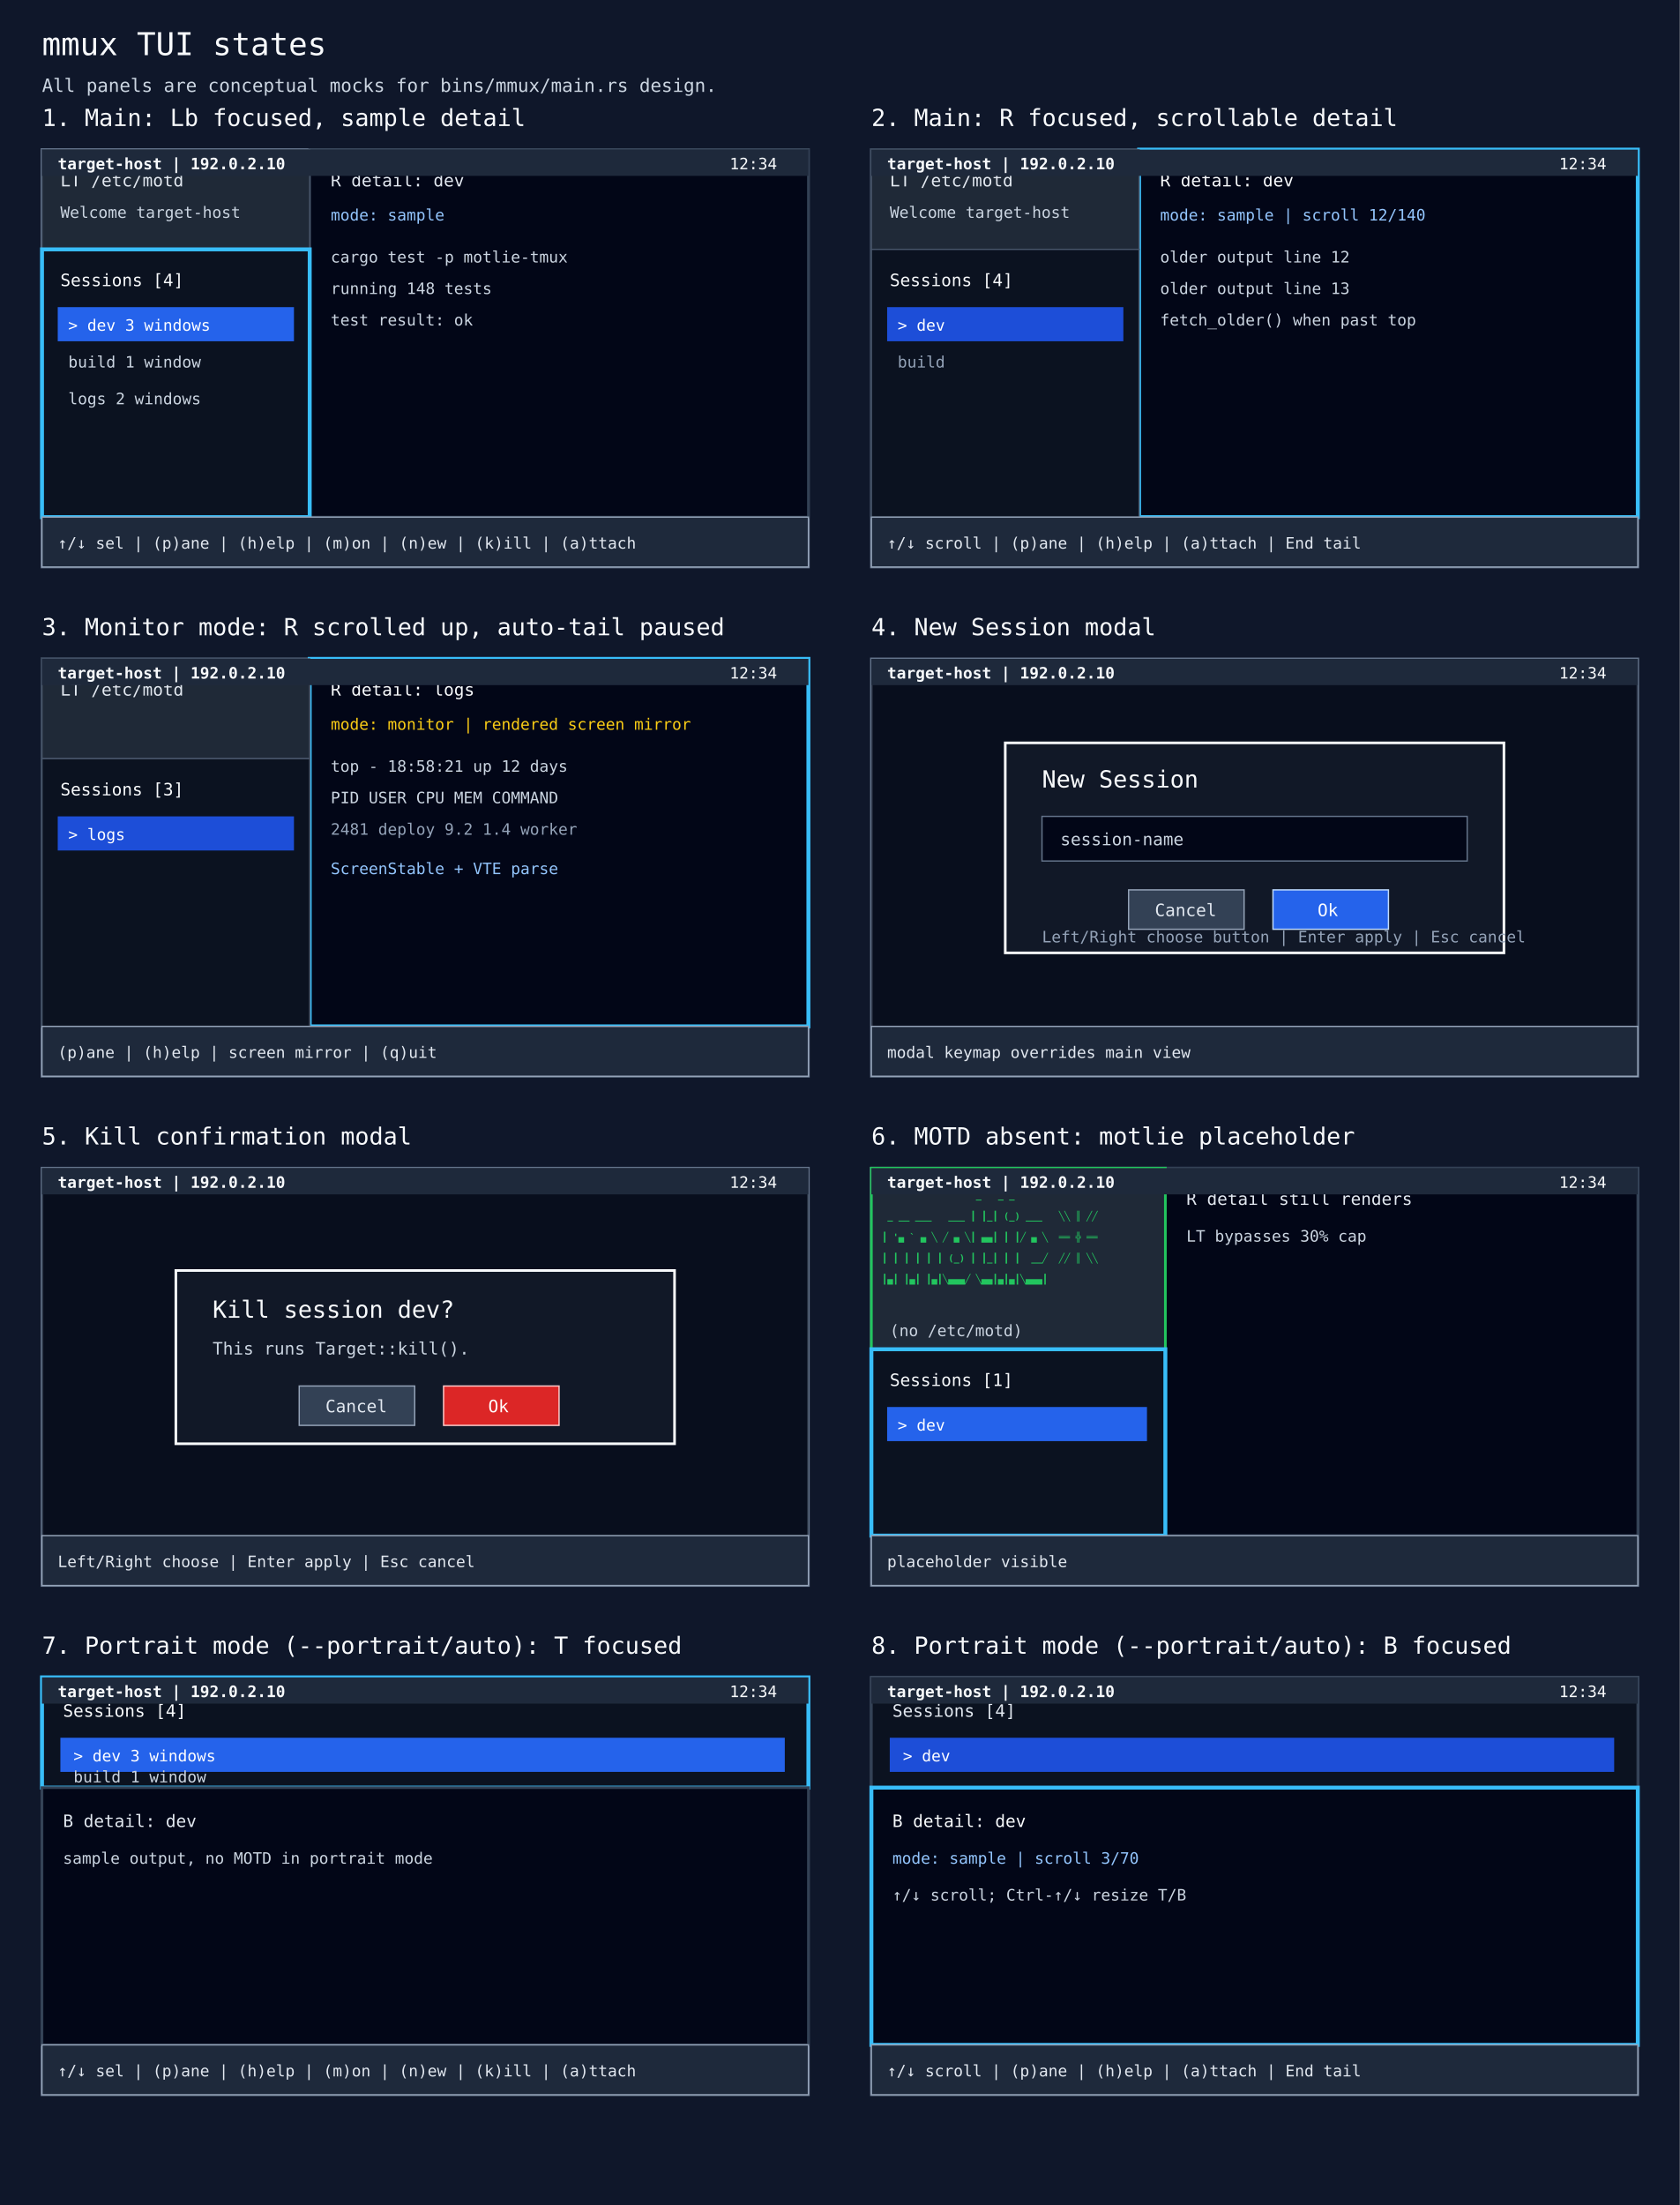
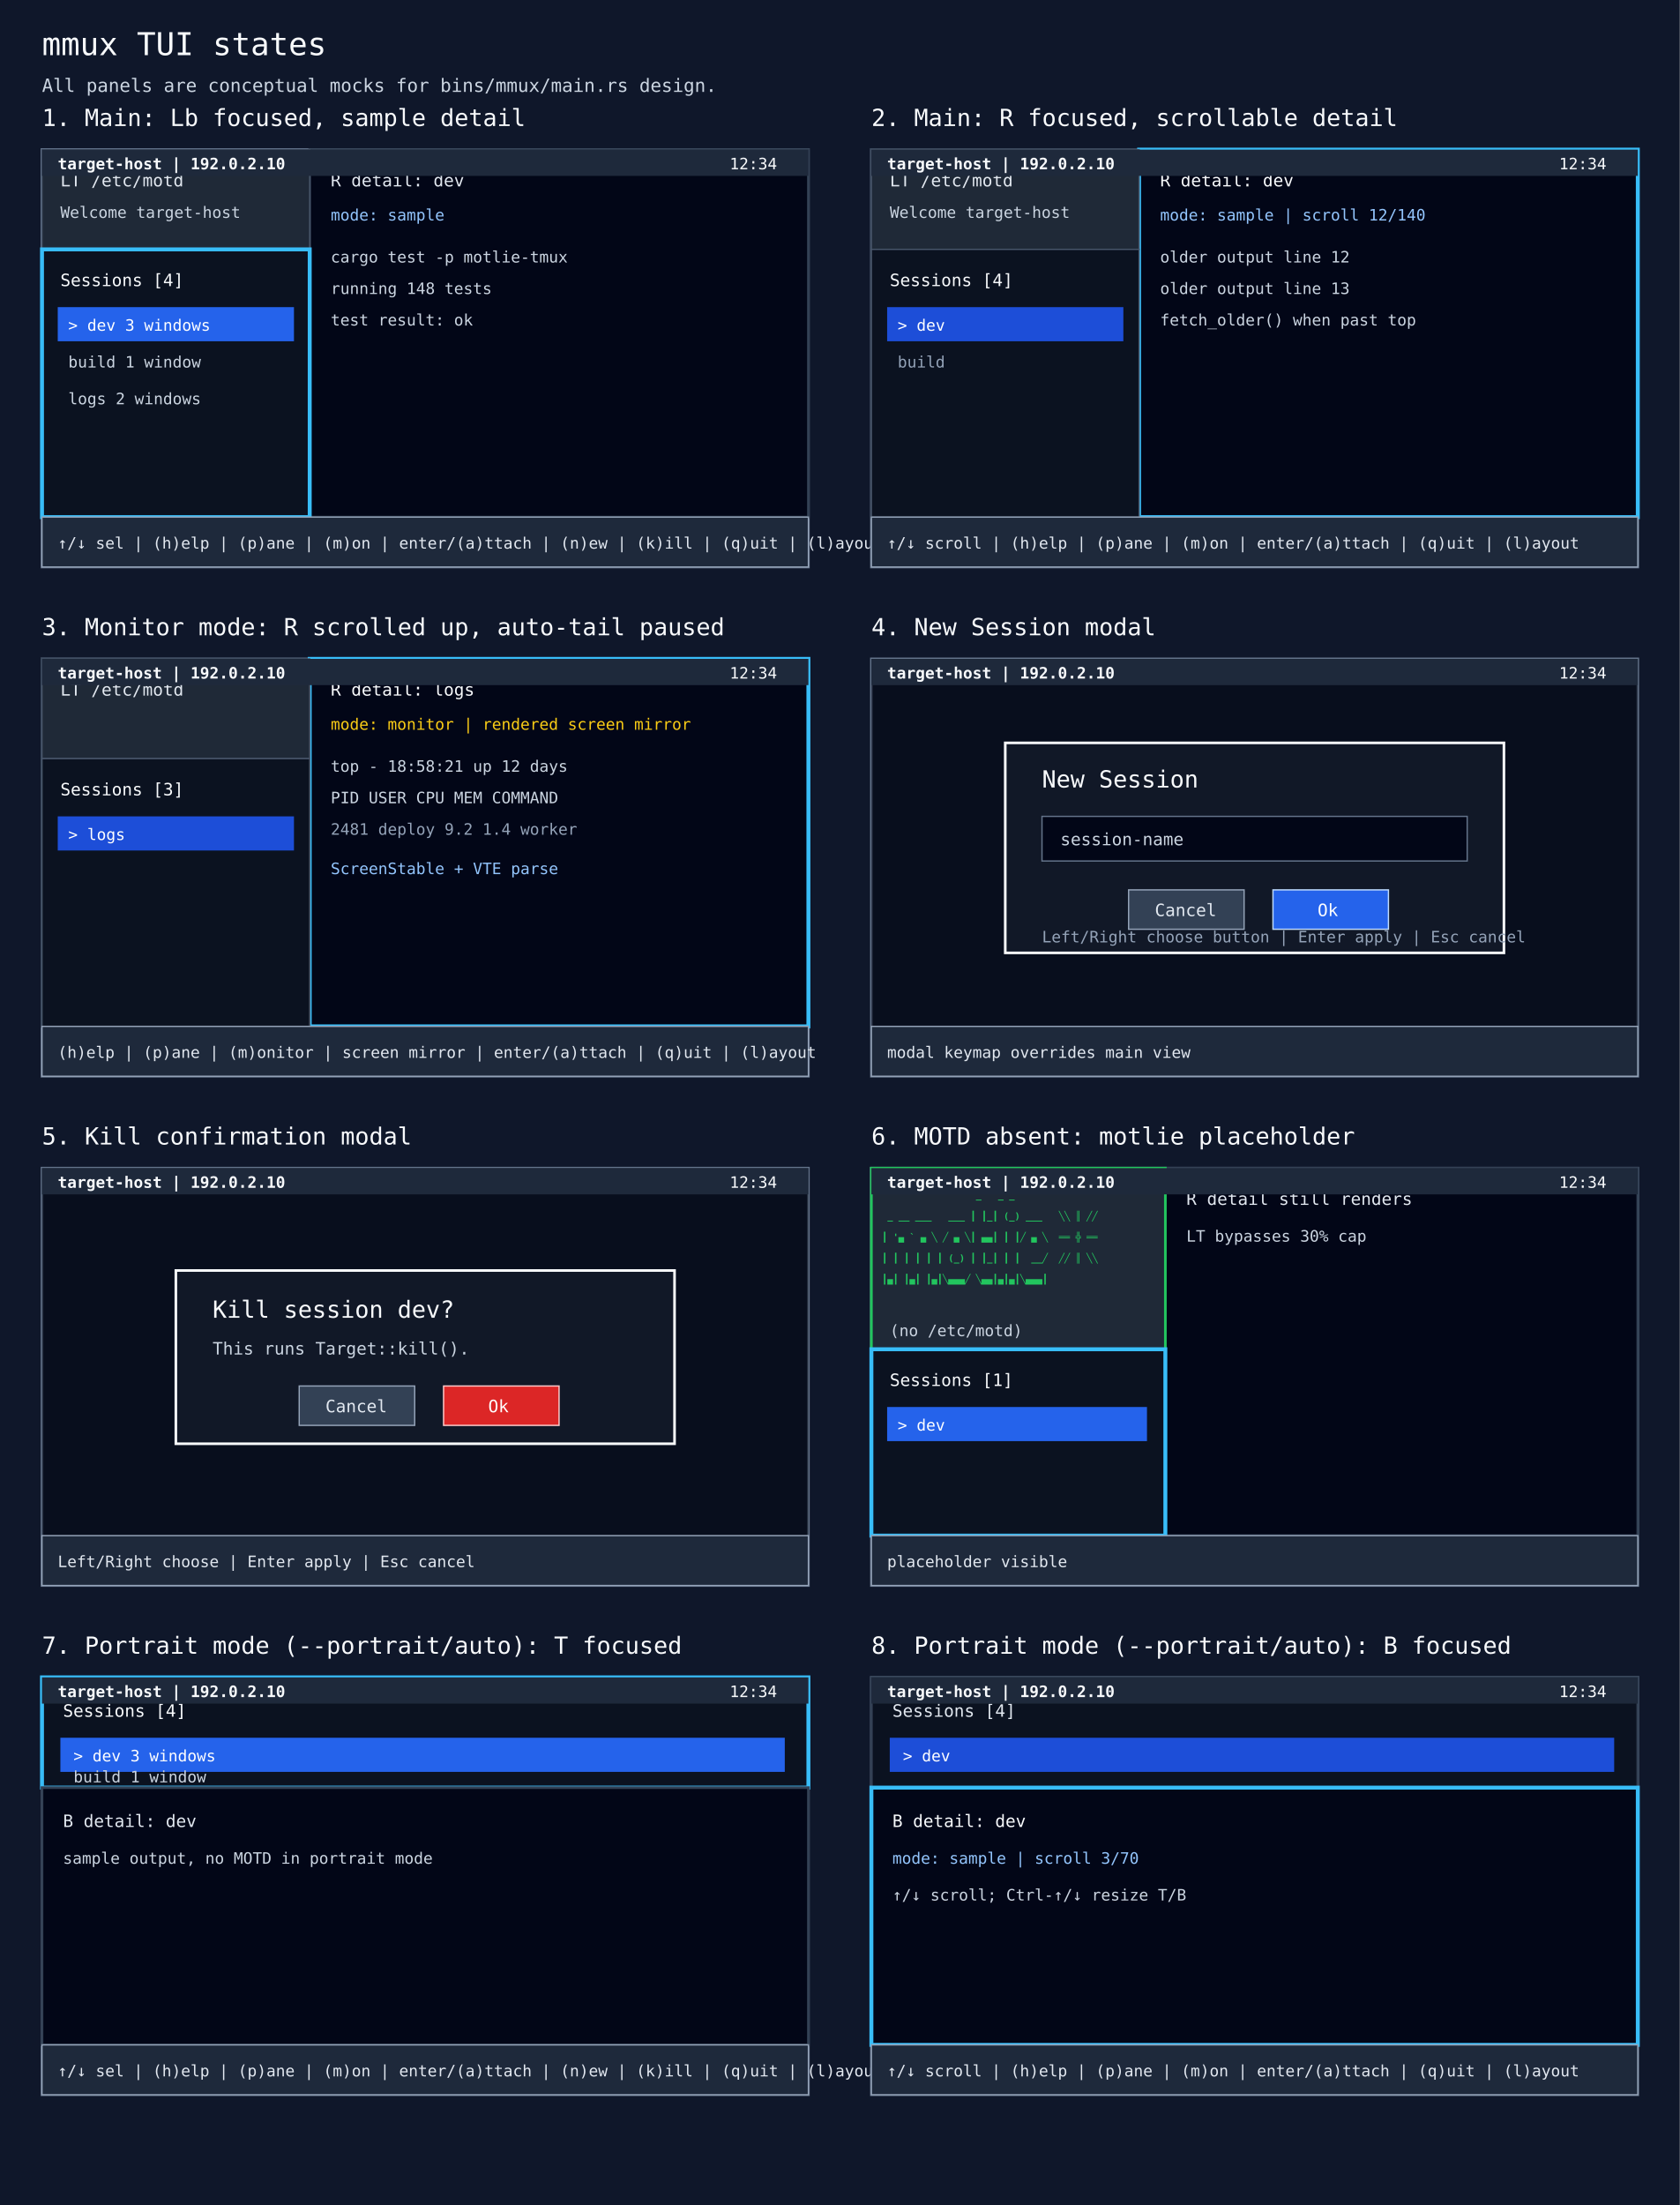
<svg xmlns="http://www.w3.org/2000/svg" width="1280" height="1680" viewBox="0 0 1280 1680" role="img" aria-label="mmux TUI design mock with eight selector states">
  <rect x="0" y="0" width="1280" height="1680" fill="#0f172a" />
  <text x="32" y="42" fill="#f8fafc" font-family="monospace" font-size="24">mmux TUI states</text>
  <text x="32" y="70" fill="#cbd5e1" font-family="monospace" font-size="14">All panels are conceptual mocks for bins/mmux/main.rs design.</text>
  <g transform="translate(32 96)">
    <text x="0" y="0" fill="#f8fafc" font-family="monospace" font-size="18">1. Main: Lb focused, sample detail</text>
    <rect x="0" y="18" width="584" height="318" fill="#020617" stroke="#64748b" stroke-width="2" />
    <rect x="0" y="18" width="204" height="280" fill="#111827" stroke="#64748b" stroke-width="2" />
    <rect x="204" y="18" width="380" height="280" fill="#020617" stroke="#334155" stroke-width="2" />
    <rect x="0" y="18" width="204" height="76" fill="#1f2937" stroke="#475569" stroke-width="1" />
    <rect x="0" y="94" width="204" height="204" fill="#0b1220" stroke="#38bdf8" stroke-width="3" />
    <text x="14" y="46" fill="#e2e8f0" font-family="monospace" font-size="13">LT /etc/motd</text>
    <text x="14" y="70" fill="#cbd5e1" font-family="monospace" font-size="12">Welcome target-host</text>
    <text x="14" y="122" fill="#f8fafc" font-family="monospace" font-size="13">Sessions [4]</text>
    <rect x="12" y="138" width="180" height="26" fill="#2563eb" />
    <text x="20" y="156" fill="#ffffff" font-family="monospace" font-size="12">&gt; dev      3 windows</text>
    <text x="20" y="184" fill="#cbd5e1" font-family="monospace" font-size="12">  build    1 window</text>
    <text x="20" y="212" fill="#cbd5e1" font-family="monospace" font-size="12">  logs     2 windows</text>
    <text x="220" y="46" fill="#e2e8f0" font-family="monospace" font-size="13">R detail: dev</text>
    <text x="220" y="72" fill="#93c5fd" font-family="monospace" font-size="12">mode: sample</text>
    <text x="220" y="104" fill="#cbd5e1" font-family="monospace" font-size="12">cargo test -p motlie-tmux</text>
    <text x="220" y="128" fill="#cbd5e1" font-family="monospace" font-size="12">running 148 tests</text>
    <text x="220" y="152" fill="#cbd5e1" font-family="monospace" font-size="12">test result: ok</text>
    <rect x="0" y="298" width="584" height="38" fill="#1e293b" stroke="#94a3b8" stroke-width="1" />
-     <text x="12" y="322" fill="#e2e8f0" font-family="monospace" font-size="12">↑/↓ sel | (p)ane | (h)elp | (m)on | (n)ew | (k)ill | (a)ttach</text>
+     <text x="12" y="322" fill="#e2e8f0" font-family="monospace" font-size="12">↑/↓ sel | (h)elp | (p)ane | (m)on | enter/(a)ttach | (n)ew | (k)ill | (q)uit | (l)ayout</text>
    <rect x="0" y="18" width="584" height="20" fill="#1e293b" />
    <text x="12" y="33" fill="#f8fafc" font-family="monospace" font-size="12" font-weight="700">target-host | 192.0.2.10</text>
    <text x="524" y="33" fill="#f8fafc" font-family="monospace" font-size="12">12:34</text>
  </g>
  <g transform="translate(664 96)">
    <text x="0" y="0" fill="#f8fafc" font-family="monospace" font-size="18">2. Main: R focused, scrollable detail</text>
    <rect x="0" y="18" width="584" height="318" fill="#020617" stroke="#64748b" stroke-width="2" />
    <rect x="0" y="18" width="204" height="280" fill="#111827" stroke="#334155" stroke-width="2" />
    <rect x="204" y="18" width="380" height="280" fill="#020617" stroke="#38bdf8" stroke-width="3" />
    <rect x="0" y="18" width="204" height="76" fill="#1f2937" stroke="#475569" stroke-width="1" />
    <rect x="0" y="94" width="204" height="204" fill="#0b1220" stroke="#475569" stroke-width="1" />
    <text x="14" y="46" fill="#e2e8f0" font-family="monospace" font-size="13">LT /etc/motd</text>
    <text x="14" y="70" fill="#cbd5e1" font-family="monospace" font-size="12">Welcome target-host</text>
    <text x="14" y="122" fill="#f8fafc" font-family="monospace" font-size="13">Sessions [4]</text>
    <rect x="12" y="138" width="180" height="26" fill="#1d4ed8" />
    <text x="20" y="156" fill="#ffffff" font-family="monospace" font-size="12">&gt; dev</text>
    <text x="20" y="184" fill="#94a3b8" font-family="monospace" font-size="12">  build</text>
    <text x="220" y="46" fill="#f8fafc" font-family="monospace" font-size="13">R detail: dev</text>
    <text x="220" y="72" fill="#93c5fd" font-family="monospace" font-size="12">mode: sample | scroll 12/140</text>
    <text x="220" y="104" fill="#cbd5e1" font-family="monospace" font-size="12">older output line 12</text>
    <text x="220" y="128" fill="#cbd5e1" font-family="monospace" font-size="12">older output line 13</text>
    <text x="220" y="152" fill="#cbd5e1" font-family="monospace" font-size="12">fetch_older() when past top</text>
    <rect x="0" y="298" width="584" height="38" fill="#1e293b" stroke="#94a3b8" stroke-width="1" />
-     <text x="12" y="322" fill="#e2e8f0" font-family="monospace" font-size="12">↑/↓ scroll | (p)ane | (h)elp | (a)ttach | End tail</text>
+     <text x="12" y="322" fill="#e2e8f0" font-family="monospace" font-size="12">↑/↓ scroll | (h)elp | (p)ane | (m)on | enter/(a)ttach | (q)uit | (l)ayout</text>
    <rect x="0" y="18" width="584" height="20" fill="#1e293b" />
    <text x="12" y="33" fill="#f8fafc" font-family="monospace" font-size="12" font-weight="700">target-host | 192.0.2.10</text>
    <text x="524" y="33" fill="#f8fafc" font-family="monospace" font-size="12">12:34</text>
  </g>
  <g transform="translate(32 484)">
    <text x="0" y="0" fill="#f8fafc" font-family="monospace" font-size="18">3. Monitor mode: R scrolled up, auto-tail paused</text>
    <rect x="0" y="18" width="584" height="318" fill="#020617" stroke="#64748b" stroke-width="2" />
    <rect x="0" y="18" width="204" height="280" fill="#111827" stroke="#334155" stroke-width="2" />
    <rect x="204" y="18" width="380" height="280" fill="#020617" stroke="#38bdf8" stroke-width="3" />
    <rect x="0" y="18" width="204" height="76" fill="#1f2937" stroke="#475569" stroke-width="1" />
    <rect x="0" y="94" width="204" height="204" fill="#0b1220" stroke="#475569" stroke-width="1" />
    <text x="14" y="46" fill="#e2e8f0" font-family="monospace" font-size="13">LT /etc/motd</text>
    <text x="14" y="122" fill="#f8fafc" font-family="monospace" font-size="13">Sessions [3]</text>
    <rect x="12" y="138" width="180" height="26" fill="#1d4ed8" />
    <text x="20" y="156" fill="#ffffff" font-family="monospace" font-size="12">&gt; logs</text>
    <text x="220" y="46" fill="#f8fafc" font-family="monospace" font-size="13">R detail: logs</text>
    <text x="220" y="72" fill="#facc15" font-family="monospace" font-size="12">mode: monitor | rendered screen mirror</text>
    <text x="220" y="104" fill="#cbd5e1" font-family="monospace" font-size="12">top - 18:58:21 up 12 days</text>
    <text x="220" y="128" fill="#cbd5e1" font-family="monospace" font-size="12">PID USER      CPU  MEM COMMAND</text>
    <text x="220" y="152" fill="#94a3b8" font-family="monospace" font-size="12">2481 deploy   9.2  1.4 worker</text>
    <text x="220" y="182" fill="#93c5fd" font-family="monospace" font-size="12">ScreenStable + VTE parse</text>
    <rect x="0" y="298" width="584" height="38" fill="#1e293b" stroke="#94a3b8" stroke-width="1" />
-     <text x="12" y="322" fill="#e2e8f0" font-family="monospace" font-size="12">(p)ane | (h)elp | screen mirror | (q)uit</text>
+     <text x="12" y="322" fill="#e2e8f0" font-family="monospace" font-size="12">(h)elp | (p)ane | (m)onitor | screen mirror | enter/(a)ttach | (q)uit | (l)ayout</text>
    <rect x="0" y="18" width="584" height="20" fill="#1e293b" />
    <text x="12" y="33" fill="#f8fafc" font-family="monospace" font-size="12" font-weight="700">target-host | 192.0.2.10</text>
    <text x="524" y="33" fill="#f8fafc" font-family="monospace" font-size="12">12:34</text>
  </g>
  <g transform="translate(664 484)">
    <text x="0" y="0" fill="#f8fafc" font-family="monospace" font-size="18">4. New Session modal</text>
    <rect x="0" y="18" width="584" height="318" fill="#020617" stroke="#64748b" stroke-width="2" />
    <rect x="0" y="18" width="584" height="280" fill="#0b1220" opacity="0.65" />
    <rect x="102" y="82" width="380" height="160" fill="#111827" stroke="#f8fafc" stroke-width="2" />
    <text x="130" y="116" fill="#f8fafc" font-family="monospace" font-size="18">New Session</text>
    <rect x="130" y="138" width="324" height="34" fill="#020617" stroke="#64748b" stroke-width="1" />
    <text x="144" y="160" fill="#cbd5e1" font-family="monospace" font-size="13">session-name</text>
    <rect x="196" y="194" width="88" height="30" fill="#334155" stroke="#94a3b8" />
    <text x="216" y="214" fill="#e2e8f0" font-family="monospace" font-size="13">Cancel</text>
    <rect x="306" y="194" width="88" height="30" fill="#2563eb" stroke="#bfdbfe" />
    <text x="340" y="214" fill="#ffffff" font-family="monospace" font-size="13">Ok</text>
    <text x="130" y="234" fill="#94a3b8" font-family="monospace" font-size="12">Left/Right choose button | Enter apply | Esc cancel</text>
    <rect x="0" y="298" width="584" height="38" fill="#1e293b" stroke="#94a3b8" stroke-width="1" />
    <text x="12" y="322" fill="#e2e8f0" font-family="monospace" font-size="12">modal keymap overrides main view</text>
    <rect x="0" y="18" width="584" height="20" fill="#1e293b" />
    <text x="12" y="33" fill="#f8fafc" font-family="monospace" font-size="12" font-weight="700">target-host | 192.0.2.10</text>
    <text x="524" y="33" fill="#f8fafc" font-family="monospace" font-size="12">12:34</text>
  </g>
  <g transform="translate(32 872)">
    <text x="0" y="0" fill="#f8fafc" font-family="monospace" font-size="18">5. Kill confirmation modal</text>
    <rect x="0" y="18" width="584" height="318" fill="#020617" stroke="#64748b" stroke-width="2" />
    <rect x="0" y="18" width="584" height="280" fill="#0b1220" opacity="0.65" />
    <rect x="102" y="96" width="380" height="132" fill="#111827" stroke="#f8fafc" stroke-width="2" />
    <text x="130" y="132" fill="#f8fafc" font-family="monospace" font-size="18">Kill session dev?</text>
    <text x="130" y="160" fill="#cbd5e1" font-family="monospace" font-size="13">This runs Target::kill().</text>
    <rect x="196" y="184" width="88" height="30" fill="#334155" stroke="#94a3b8" />
    <text x="216" y="204" fill="#e2e8f0" font-family="monospace" font-size="13">Cancel</text>
    <rect x="306" y="184" width="88" height="30" fill="#dc2626" stroke="#fecaca" />
    <text x="340" y="204" fill="#ffffff" font-family="monospace" font-size="13">Ok</text>
    <rect x="0" y="298" width="584" height="38" fill="#1e293b" stroke="#94a3b8" stroke-width="1" />
    <text x="12" y="322" fill="#e2e8f0" font-family="monospace" font-size="12">Left/Right choose | Enter apply | Esc cancel</text>
    <rect x="0" y="18" width="584" height="20" fill="#1e293b" />
    <text x="12" y="33" fill="#f8fafc" font-family="monospace" font-size="12" font-weight="700">target-host | 192.0.2.10</text>
    <text x="524" y="33" fill="#f8fafc" font-family="monospace" font-size="12">12:34</text>
  </g>
  <g transform="translate(664 872)">
    <text x="0" y="0" fill="#f8fafc" font-family="monospace" font-size="18">6. MOTD absent: motlie placeholder</text>
    <rect x="0" y="18" width="584" height="318" fill="#020617" stroke="#64748b" stroke-width="2" />
    <rect x="0" y="18" width="224" height="280" fill="#111827" stroke="#64748b" stroke-width="2" />
    <rect x="224" y="18" width="360" height="280" fill="#020617" stroke="#334155" stroke-width="2" />
    <rect x="0" y="18" width="224" height="138" fill="#1f2937" stroke="#22c55e" stroke-width="2" />
    <rect x="0" y="156" width="224" height="142" fill="#0b1220" stroke="#38bdf8" stroke-width="3" />
    <text x="8" y="41" fill="#22c55e" font-family="monospace" font-size="7" font-weight="700" xml:space="preserve">                 _   _ _</text>
    <text x="8" y="57" fill="#22c55e" font-family="monospace" font-size="7" font-weight="700" xml:space="preserve"> _ __ ___   ___ ┃ ┃_┃ (_) ___   ╲╲ ║ ╱╱</text>
    <text x="8" y="73" fill="#22c55e" font-family="monospace" font-size="7" font-weight="700" xml:space="preserve">┃ '▄ ` ▄ ╲ ╱ ▄ ╲┃ ▄▄┃ ┃ ┃╱ ▄ ╲  ══ ╬ ══</text>
    <text x="8" y="89" fill="#22c55e" font-family="monospace" font-size="7" font-weight="700" xml:space="preserve">┃ ┃ ┃ ┃ ┃ ┃ (_) ┃ ┃_┃ ┃ ┃  __╱  ╱╱ ║ ╲╲</text>
    <text x="8" y="105" fill="#22c55e" font-family="monospace" font-size="7" font-weight="700" xml:space="preserve">┃▄┃ ┃▄┃ ┃▄┃╲▄▄▄╱ ╲▄▄┃▄┃▄┃╲▄▄▄┃</text>
    <text x="14" y="146" fill="#cbd5e1" font-family="monospace" font-size="12">(no /etc/motd)</text>
    <text x="14" y="184" fill="#f8fafc" font-family="monospace" font-size="13">Sessions [1]</text>
    <rect x="12" y="200" width="198" height="26" fill="#2563eb" />
    <text x="20" y="218" fill="#ffffff" font-family="monospace" font-size="12">&gt; dev</text>
    <text x="240" y="46" fill="#e2e8f0" font-family="monospace" font-size="13">R detail still renders</text>
    <text x="240" y="74" fill="#cbd5e1" font-family="monospace" font-size="12">LT bypasses 30% cap</text>
    <rect x="0" y="298" width="584" height="38" fill="#1e293b" stroke="#94a3b8" stroke-width="1" />
    <text x="12" y="322" fill="#e2e8f0" font-family="monospace" font-size="12">placeholder visible</text>
    <rect x="0" y="18" width="584" height="20" fill="#1e293b" />
    <text x="12" y="33" fill="#f8fafc" font-family="monospace" font-size="12" font-weight="700">target-host | 192.0.2.10</text>
    <text x="524" y="33" fill="#f8fafc" font-family="monospace" font-size="12">12:34</text>
  </g>
  <g transform="translate(32 1260)">
    <text x="0" y="0" fill="#f8fafc" font-family="monospace" font-size="18">7. Portrait mode (--portrait/auto): T focused</text>
    <rect x="0" y="18" width="584" height="318" fill="#020617" stroke="#64748b" stroke-width="2" />
    <rect x="0" y="18" width="584" height="84" fill="#0b1220" stroke="#38bdf8" stroke-width="3" />
    <rect x="0" y="102" width="584" height="196" fill="#020617" stroke="#334155" stroke-width="2" />
    <text x="16" y="48" fill="#f8fafc" font-family="monospace" font-size="13">Sessions [4]</text>
    <rect x="14" y="64" width="552" height="26" fill="#2563eb" />
    <text x="24" y="82" fill="#ffffff" font-family="monospace" font-size="12">&gt; dev      3 windows</text>
    <text x="24" y="98" fill="#cbd5e1" font-family="monospace" font-size="12">  build    1 window</text>
    <text x="16" y="132" fill="#e2e8f0" font-family="monospace" font-size="13">B detail: dev</text>
    <text x="16" y="160" fill="#cbd5e1" font-family="monospace" font-size="12">sample output, no MOTD in portrait mode</text>
    <rect x="0" y="298" width="584" height="38" fill="#1e293b" stroke="#94a3b8" stroke-width="1" />
-     <text x="12" y="322" fill="#e2e8f0" font-family="monospace" font-size="12">↑/↓ sel | (p)ane | (h)elp | (m)on | (n)ew | (k)ill | (a)ttach</text>
+     <text x="12" y="322" fill="#e2e8f0" font-family="monospace" font-size="12">↑/↓ sel | (h)elp | (p)ane | (m)on | enter/(a)ttach | (n)ew | (k)ill | (q)uit | (l)ayout</text>
    <rect x="0" y="18" width="584" height="20" fill="#1e293b" />
    <text x="12" y="33" fill="#f8fafc" font-family="monospace" font-size="12" font-weight="700">target-host | 192.0.2.10</text>
    <text x="524" y="33" fill="#f8fafc" font-family="monospace" font-size="12">12:34</text>
  </g>
  <g transform="translate(664 1260)">
    <text x="0" y="0" fill="#f8fafc" font-family="monospace" font-size="18">8. Portrait mode (--portrait/auto): B focused</text>
    <rect x="0" y="18" width="584" height="318" fill="#020617" stroke="#64748b" stroke-width="2" />
    <rect x="0" y="18" width="584" height="84" fill="#0b1220" stroke="#334155" stroke-width="2" />
    <rect x="0" y="102" width="584" height="196" fill="#020617" stroke="#38bdf8" stroke-width="3" />
    <text x="16" y="48" fill="#e2e8f0" font-family="monospace" font-size="13">Sessions [4]</text>
    <rect x="14" y="64" width="552" height="26" fill="#1d4ed8" />
    <text x="24" y="82" fill="#ffffff" font-family="monospace" font-size="12">&gt; dev</text>
    <text x="16" y="132" fill="#f8fafc" font-family="monospace" font-size="13">B detail: dev</text>
    <text x="16" y="160" fill="#93c5fd" font-family="monospace" font-size="12">mode: sample | scroll 3/70</text>
    <text x="16" y="188" fill="#cbd5e1" font-family="monospace" font-size="12">↑/↓ scroll; Ctrl-↑/↓ resize T/B</text>
    <rect x="0" y="298" width="584" height="38" fill="#1e293b" stroke="#94a3b8" stroke-width="1" />
-     <text x="12" y="322" fill="#e2e8f0" font-family="monospace" font-size="12">↑/↓ scroll | (p)ane | (h)elp | (a)ttach | End tail</text>
+     <text x="12" y="322" fill="#e2e8f0" font-family="monospace" font-size="12">↑/↓ scroll | (h)elp | (p)ane | (m)on | enter/(a)ttach | (q)uit | (l)ayout</text>
    <rect x="0" y="18" width="584" height="20" fill="#1e293b" />
    <text x="12" y="33" fill="#f8fafc" font-family="monospace" font-size="12" font-weight="700">target-host | 192.0.2.10</text>
    <text x="524" y="33" fill="#f8fafc" font-family="monospace" font-size="12">12:34</text>
  </g>
</svg>
